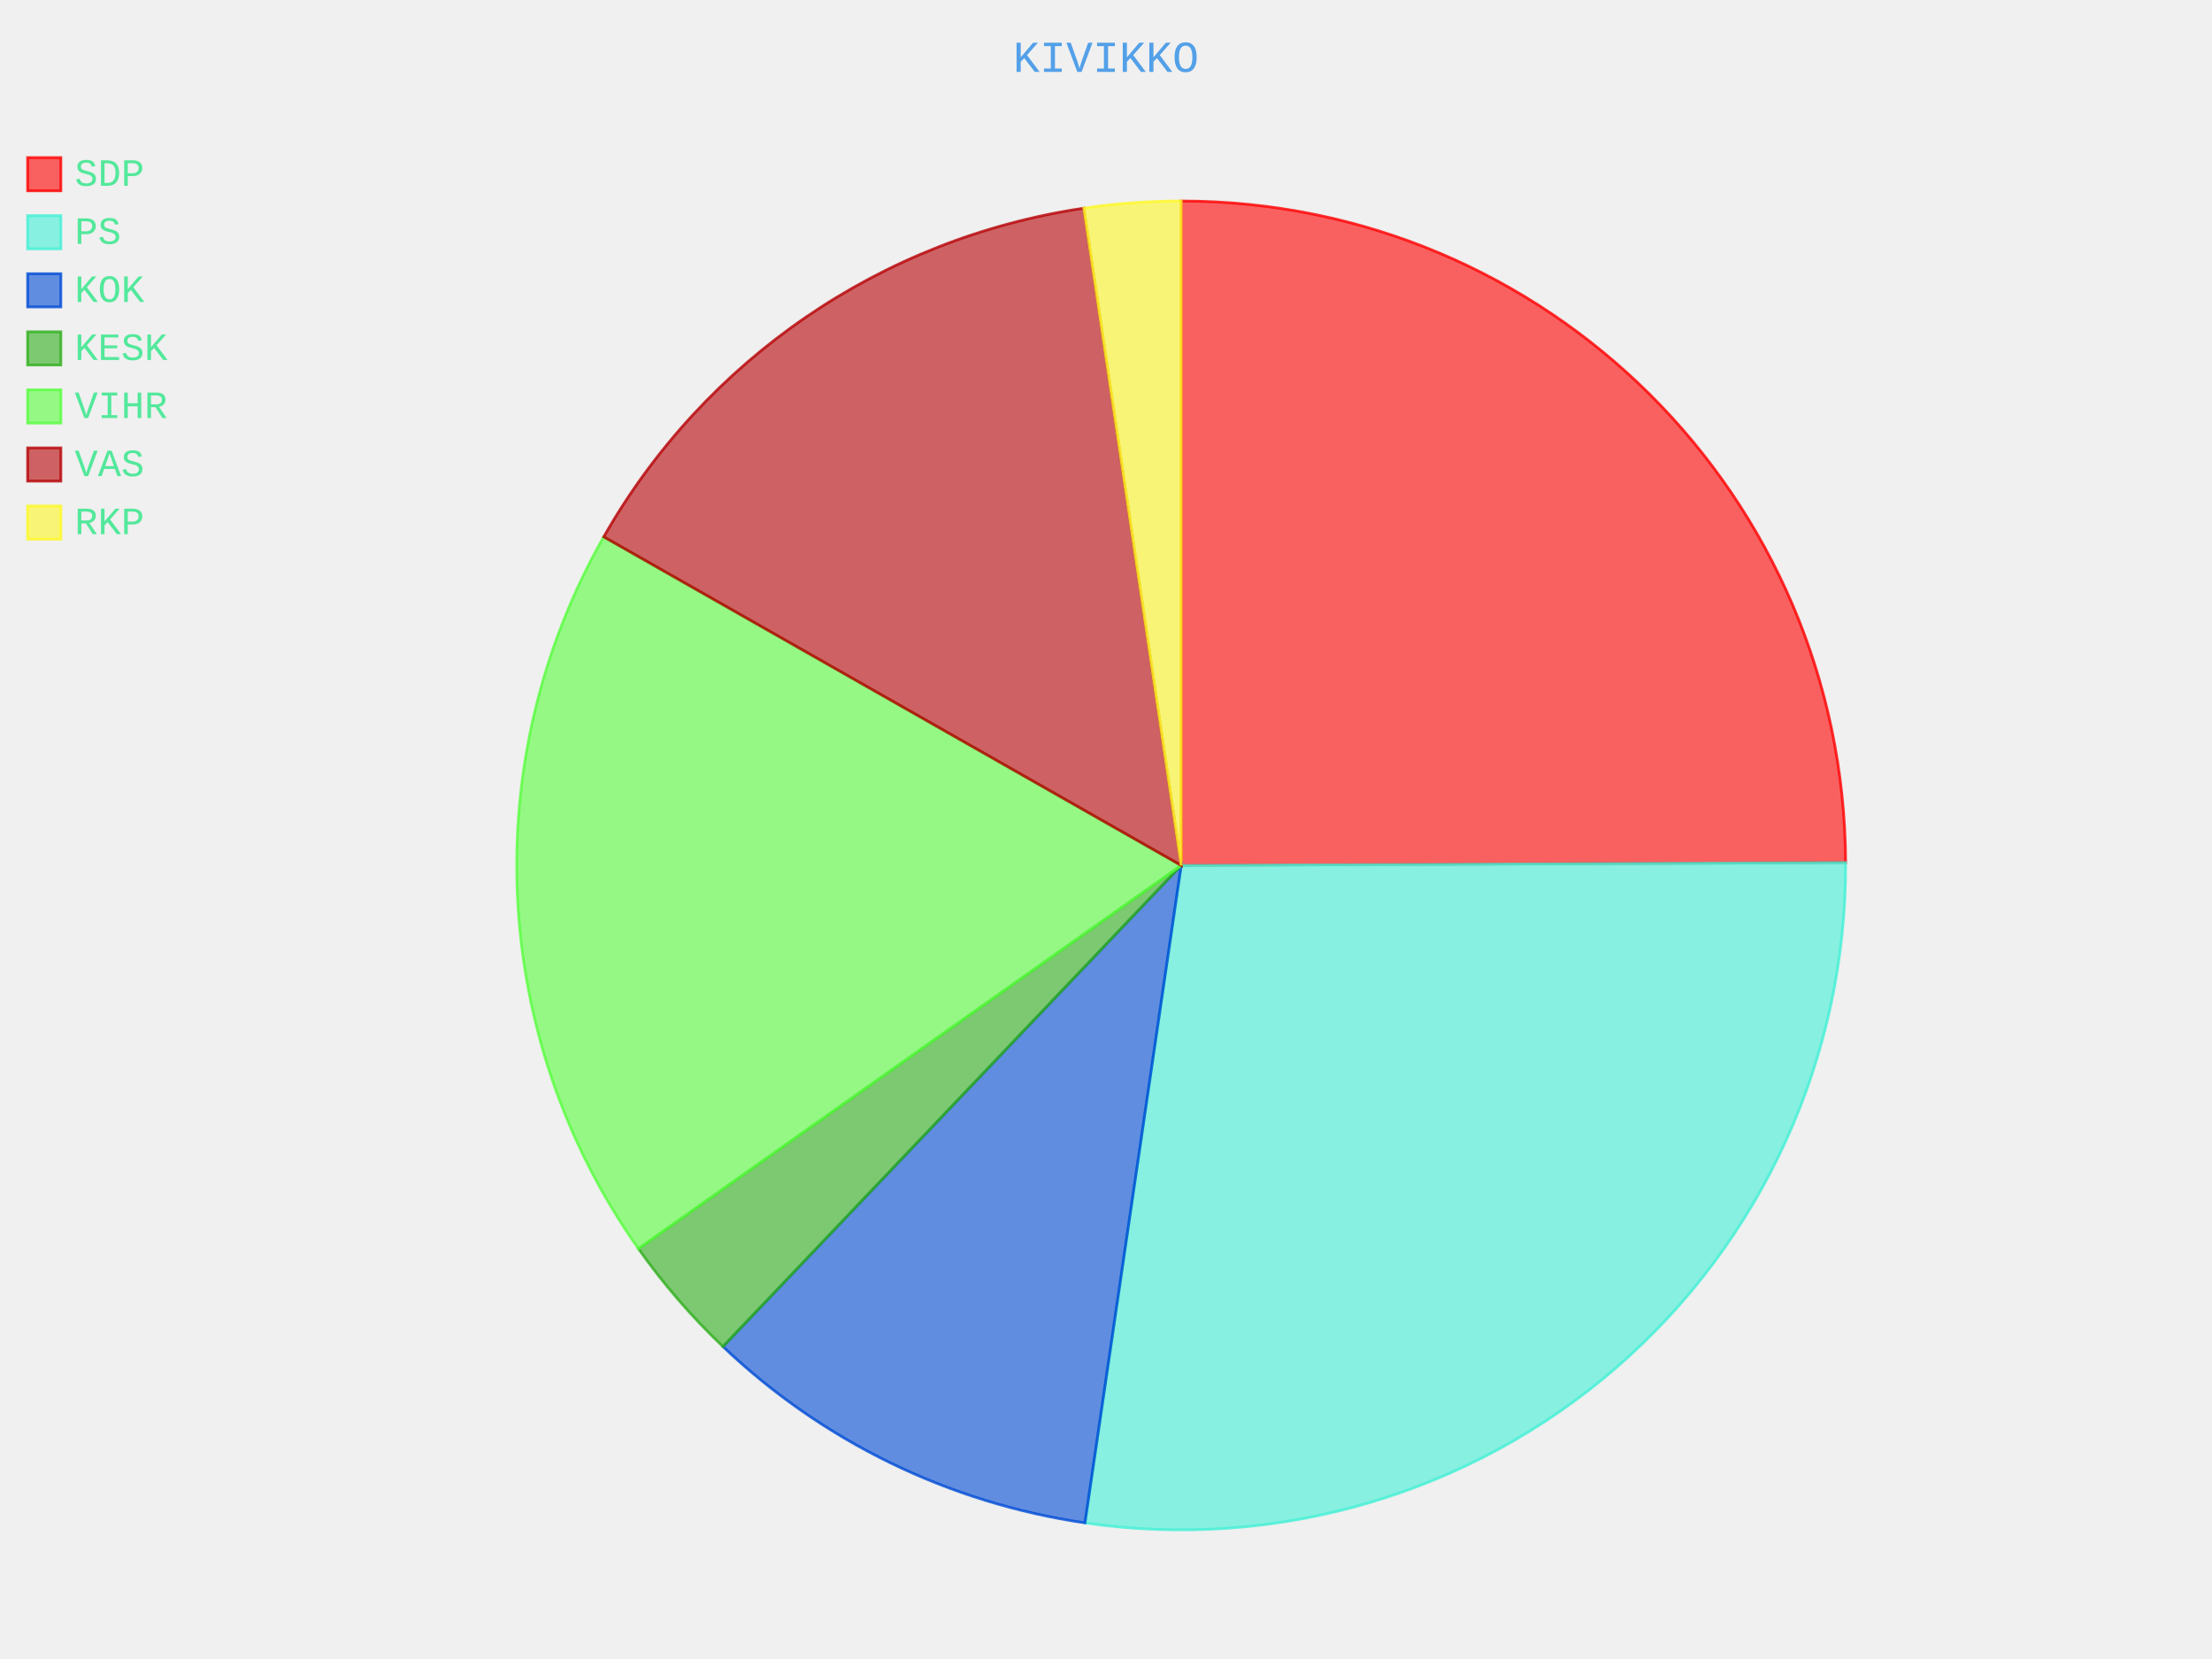
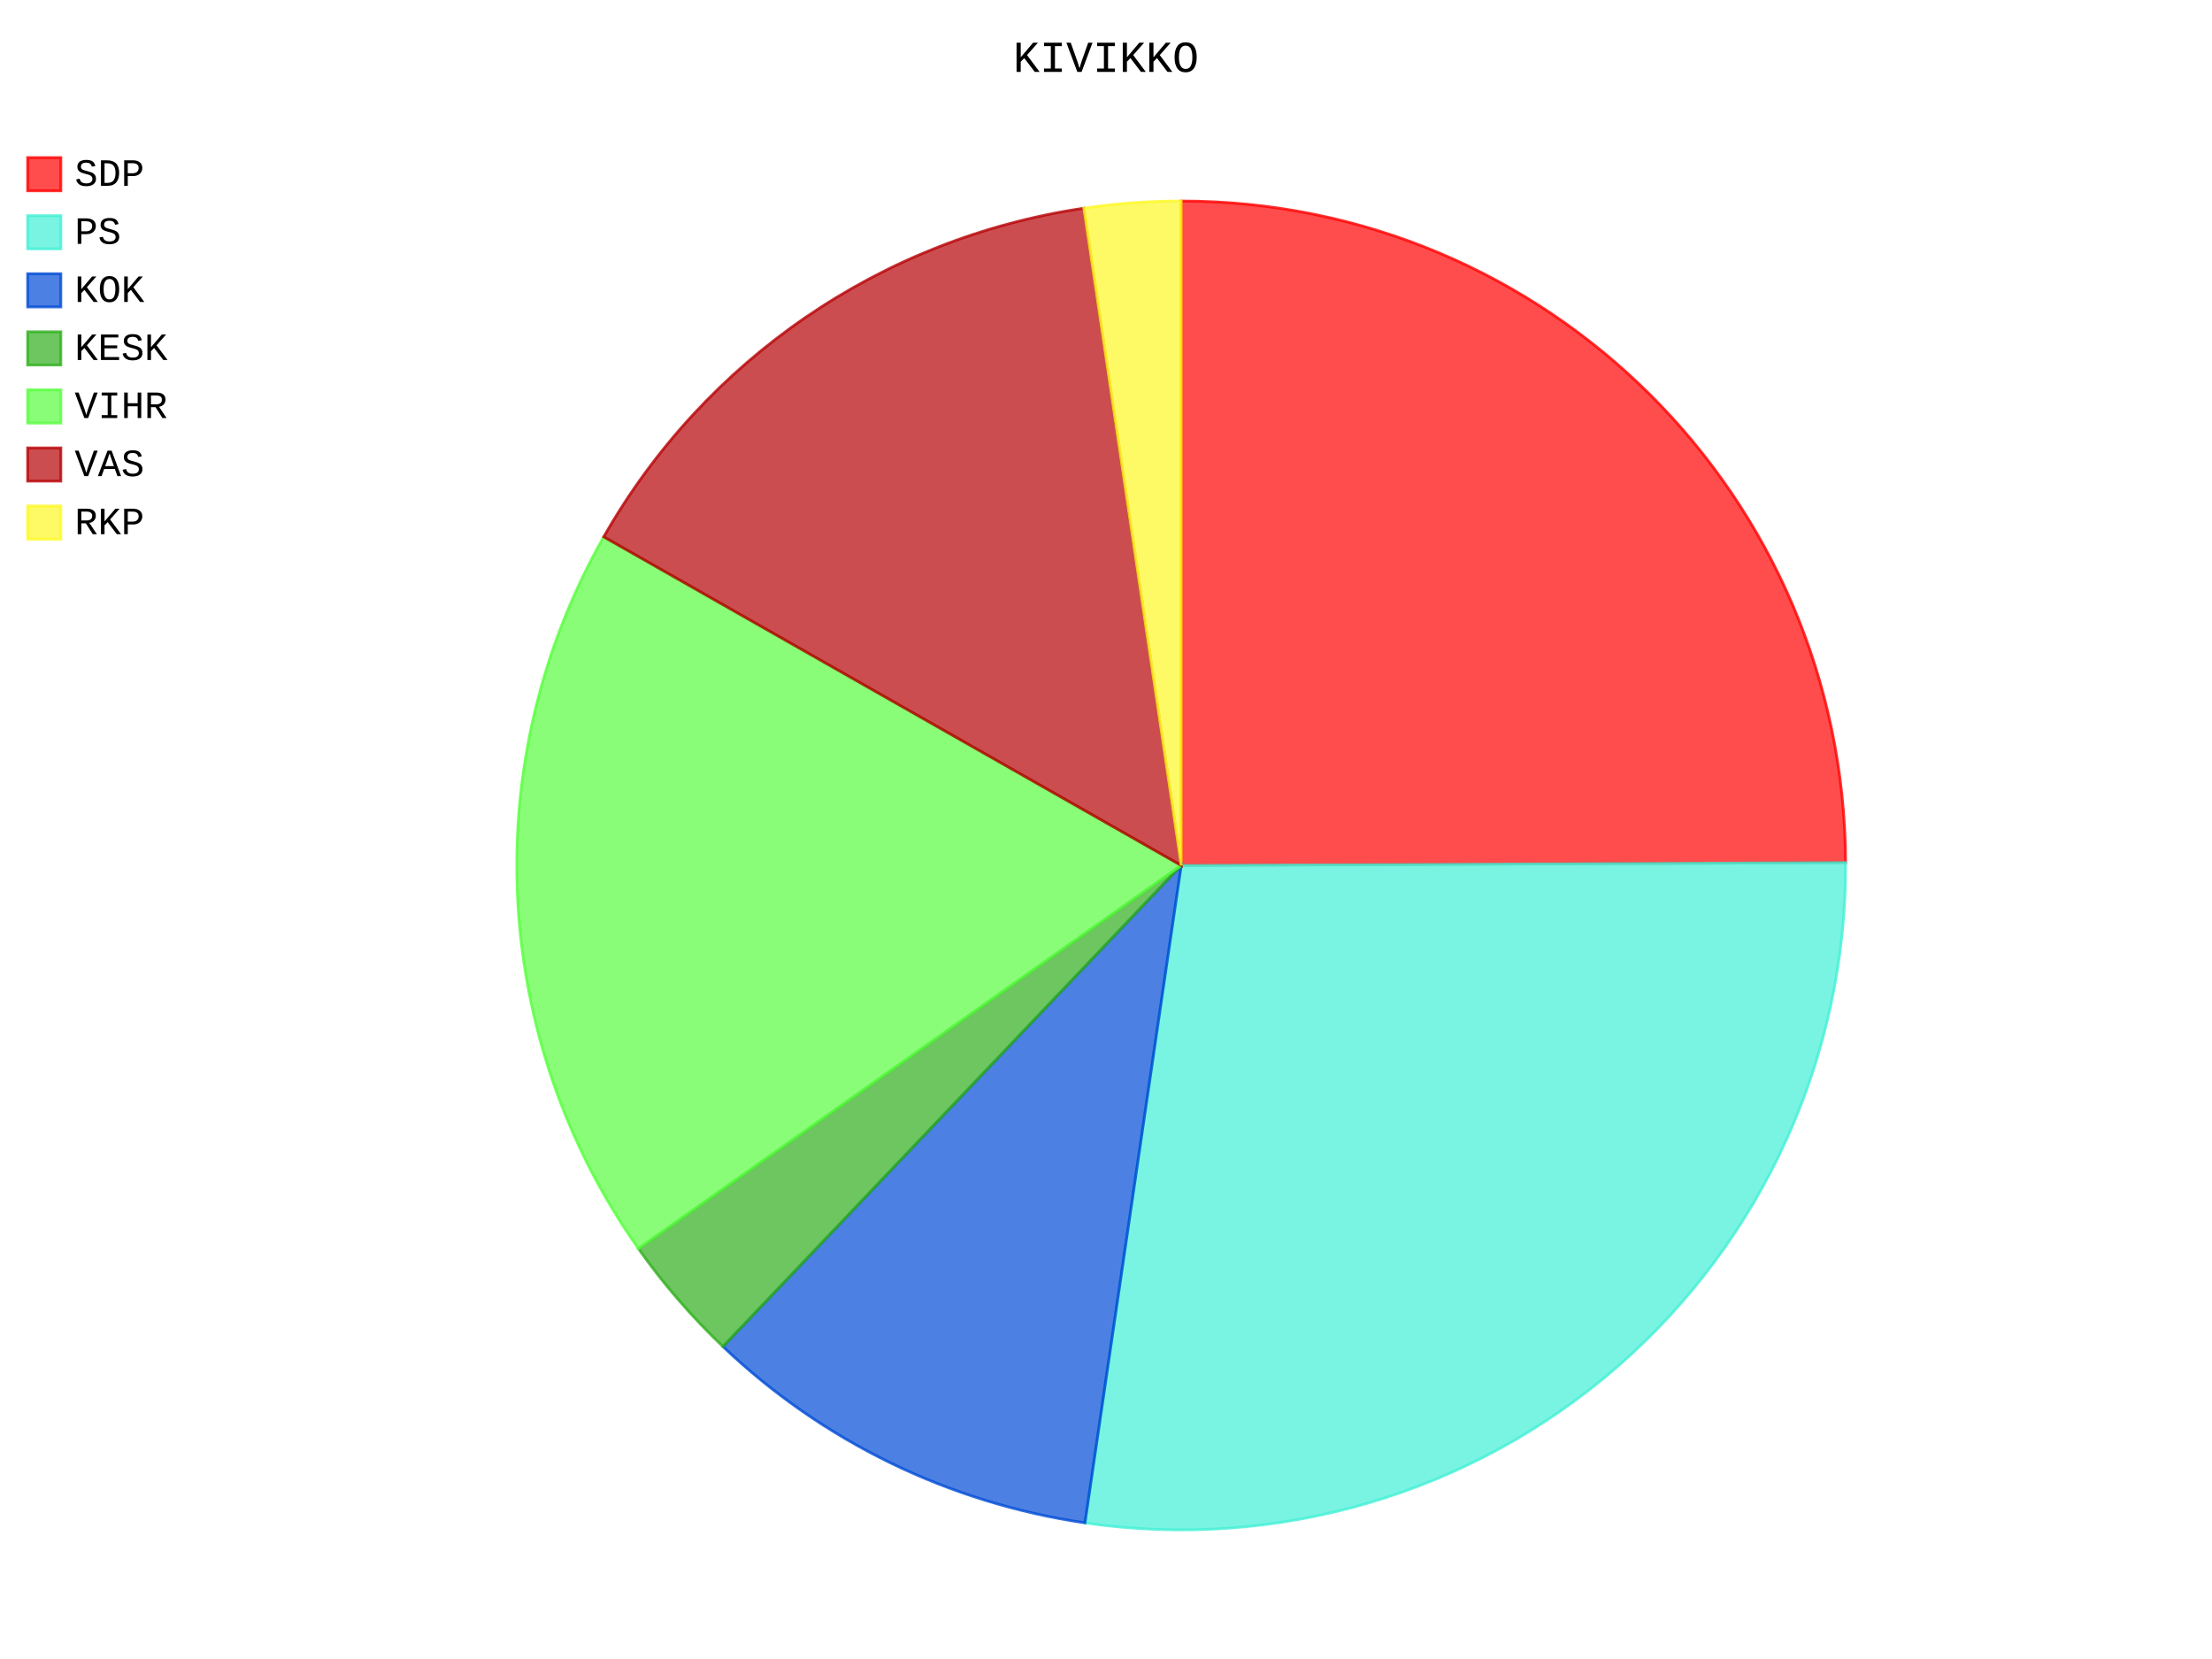
- <svg xmlns="http://www.w3.org/2000/svg" class="pygal-chart" id="chart-32a5e997-0b7a-4ba2-9446-65523509467c" viewBox="0 0 800 600">
+ <svg xmlns="http://www.w3.org/2000/svg" class="pygal-chart" id="chart-f1807fad-0d1b-4c3e-9527-190d974db20e" viewBox="0 0 800 600">
  <defs>
-     <style type="text/css">#chart-32a5e997-0b7a-4ba2-9446-65523509467c{-webkit-user-select:none;-webkit-font-smoothing:antialiased;font-family:Consolas,"Liberation Mono",Menlo,Courier,monospace}#chart-32a5e997-0b7a-4ba2-9446-65523509467c .title{font-family:Consolas,"Liberation Mono",Menlo,Courier,monospace;font-size:16px}#chart-32a5e997-0b7a-4ba2-9446-65523509467c .legends .legend text{font-family:Consolas,"Liberation Mono",Menlo,Courier,monospace;font-size:14px}#chart-32a5e997-0b7a-4ba2-9446-65523509467c .axis text{font-family:Consolas,"Liberation Mono",Menlo,Courier,monospace;font-size:10px}#chart-32a5e997-0b7a-4ba2-9446-65523509467c .axis text.major{font-family:Consolas,"Liberation Mono",Menlo,Courier,monospace;font-size:10px}#chart-32a5e997-0b7a-4ba2-9446-65523509467c .text-overlay text.value{font-family:Consolas,"Liberation Mono",Menlo,Courier,monospace;font-size:16px}#chart-32a5e997-0b7a-4ba2-9446-65523509467c .text-overlay text.label{font-family:Consolas,"Liberation Mono",Menlo,Courier,monospace;font-size:10px}#chart-32a5e997-0b7a-4ba2-9446-65523509467c .tooltip{font-family:Consolas,"Liberation Mono",Menlo,Courier,monospace;font-size:14px}#chart-32a5e997-0b7a-4ba2-9446-65523509467c text.no_data{font-family:Consolas,"Liberation Mono",Menlo,Courier,monospace;font-size:64px}
- #chart-32a5e997-0b7a-4ba2-9446-65523509467c{background-color:transparent}#chart-32a5e997-0b7a-4ba2-9446-65523509467c path,#chart-32a5e997-0b7a-4ba2-9446-65523509467c line,#chart-32a5e997-0b7a-4ba2-9446-65523509467c rect,#chart-32a5e997-0b7a-4ba2-9446-65523509467c circle{-webkit-transition:1000ms ease-in;-moz-transition:1000ms ease-in;transition:1000ms ease-in}#chart-32a5e997-0b7a-4ba2-9446-65523509467c .graph &gt; .background{fill:transparent}#chart-32a5e997-0b7a-4ba2-9446-65523509467c .plot &gt; .background{fill:transparent}#chart-32a5e997-0b7a-4ba2-9446-65523509467c .graph{fill:#53E89B}#chart-32a5e997-0b7a-4ba2-9446-65523509467c text.no_data{fill:#53A0E8}#chart-32a5e997-0b7a-4ba2-9446-65523509467c .title{fill:#53A0E8}#chart-32a5e997-0b7a-4ba2-9446-65523509467c .legends .legend text{fill:#53E89B}#chart-32a5e997-0b7a-4ba2-9446-65523509467c .legends .legend:hover text{fill:#53A0E8}#chart-32a5e997-0b7a-4ba2-9446-65523509467c .axis .line{stroke:#53A0E8}#chart-32a5e997-0b7a-4ba2-9446-65523509467c .axis .guide.line{stroke:#630C0D}#chart-32a5e997-0b7a-4ba2-9446-65523509467c .axis .major.line{stroke:#53E89B}#chart-32a5e997-0b7a-4ba2-9446-65523509467c .axis text.major{fill:#53A0E8}#chart-32a5e997-0b7a-4ba2-9446-65523509467c .axis.y .guides:hover .guide.line,#chart-32a5e997-0b7a-4ba2-9446-65523509467c .line-graph .axis.x .guides:hover .guide.line,#chart-32a5e997-0b7a-4ba2-9446-65523509467c .stackedline-graph .axis.x .guides:hover .guide.line,#chart-32a5e997-0b7a-4ba2-9446-65523509467c .xy-graph .axis.x .guides:hover .guide.line{stroke:#53A0E8}#chart-32a5e997-0b7a-4ba2-9446-65523509467c .axis .guides:hover text{fill:#53A0E8}#chart-32a5e997-0b7a-4ba2-9446-65523509467c .reactive{fill-opacity:.6;stroke-opacity:.8}#chart-32a5e997-0b7a-4ba2-9446-65523509467c .ci{stroke:#53E89B}#chart-32a5e997-0b7a-4ba2-9446-65523509467c .reactive.active,#chart-32a5e997-0b7a-4ba2-9446-65523509467c .active .reactive{fill-opacity:.9;stroke-opacity:.9;stroke-width:4}#chart-32a5e997-0b7a-4ba2-9446-65523509467c .ci .reactive.active{stroke-width:1.5}#chart-32a5e997-0b7a-4ba2-9446-65523509467c .series text{fill:#53A0E8}#chart-32a5e997-0b7a-4ba2-9446-65523509467c .tooltip rect{fill:transparent;stroke:#53A0E8;-webkit-transition:opacity 1000ms ease-in;-moz-transition:opacity 1000ms ease-in;transition:opacity 1000ms ease-in}#chart-32a5e997-0b7a-4ba2-9446-65523509467c .tooltip .label{fill:#53E89B}#chart-32a5e997-0b7a-4ba2-9446-65523509467c .tooltip .label{fill:#53E89B}#chart-32a5e997-0b7a-4ba2-9446-65523509467c .tooltip .legend{font-size:.8em;fill:#630C0D}#chart-32a5e997-0b7a-4ba2-9446-65523509467c .tooltip .x_label{font-size:.6em;fill:#53A0E8}#chart-32a5e997-0b7a-4ba2-9446-65523509467c .tooltip .xlink{font-size:.5em;text-decoration:underline}#chart-32a5e997-0b7a-4ba2-9446-65523509467c .tooltip .value{font-size:1.5em}#chart-32a5e997-0b7a-4ba2-9446-65523509467c .bound{font-size:.5em}#chart-32a5e997-0b7a-4ba2-9446-65523509467c .max-value{font-size:.75em;fill:#630C0D}#chart-32a5e997-0b7a-4ba2-9446-65523509467c .map-element{fill:transparent;stroke:#630C0D !important}#chart-32a5e997-0b7a-4ba2-9446-65523509467c .map-element .reactive{fill-opacity:inherit;stroke-opacity:inherit}#chart-32a5e997-0b7a-4ba2-9446-65523509467c .color-0,#chart-32a5e997-0b7a-4ba2-9446-65523509467c .color-0 a:visited{stroke:#ff0000;fill:#ff0000}#chart-32a5e997-0b7a-4ba2-9446-65523509467c .color-1,#chart-32a5e997-0b7a-4ba2-9446-65523509467c .color-1 a:visited{stroke:#42f0d6;fill:#42f0d6}#chart-32a5e997-0b7a-4ba2-9446-65523509467c .color-2,#chart-32a5e997-0b7a-4ba2-9446-65523509467c .color-2 a:visited{stroke:#004bd6;fill:#004bd6}#chart-32a5e997-0b7a-4ba2-9446-65523509467c .color-3,#chart-32a5e997-0b7a-4ba2-9446-65523509467c .color-3 a:visited{stroke:#30af1d;fill:#30af1d}#chart-32a5e997-0b7a-4ba2-9446-65523509467c .color-4,#chart-32a5e997-0b7a-4ba2-9446-65523509467c .color-4 a:visited{stroke:#58fd3f;fill:#58fd3f}#chart-32a5e997-0b7a-4ba2-9446-65523509467c .color-5,#chart-32a5e997-0b7a-4ba2-9446-65523509467c .color-5 a:visited{stroke:#b60205;fill:#b60205}#chart-32a5e997-0b7a-4ba2-9446-65523509467c .color-6,#chart-32a5e997-0b7a-4ba2-9446-65523509467c .color-6 a:visited{stroke:#fdf926;fill:#fdf926}#chart-32a5e997-0b7a-4ba2-9446-65523509467c .text-overlay .color-0 text{fill:black}#chart-32a5e997-0b7a-4ba2-9446-65523509467c .text-overlay .color-1 text{fill:black}#chart-32a5e997-0b7a-4ba2-9446-65523509467c .text-overlay .color-2 text{fill:black}#chart-32a5e997-0b7a-4ba2-9446-65523509467c .text-overlay .color-3 text{fill:black}#chart-32a5e997-0b7a-4ba2-9446-65523509467c .text-overlay .color-4 text{fill:black}#chart-32a5e997-0b7a-4ba2-9446-65523509467c .text-overlay .color-5 text{fill:black}#chart-32a5e997-0b7a-4ba2-9446-65523509467c .text-overlay .color-6 text{fill:black}
- #chart-32a5e997-0b7a-4ba2-9446-65523509467c text.no_data{text-anchor:middle}#chart-32a5e997-0b7a-4ba2-9446-65523509467c .guide.line{fill:none}#chart-32a5e997-0b7a-4ba2-9446-65523509467c .centered{text-anchor:middle}#chart-32a5e997-0b7a-4ba2-9446-65523509467c .title{text-anchor:middle}#chart-32a5e997-0b7a-4ba2-9446-65523509467c .legends .legend text{fill-opacity:1}#chart-32a5e997-0b7a-4ba2-9446-65523509467c .axis.x text{text-anchor:middle}#chart-32a5e997-0b7a-4ba2-9446-65523509467c .axis.x:not(.web) text[transform]{text-anchor:start}#chart-32a5e997-0b7a-4ba2-9446-65523509467c .axis.x:not(.web) text[transform].backwards{text-anchor:end}#chart-32a5e997-0b7a-4ba2-9446-65523509467c .axis.y text{text-anchor:end}#chart-32a5e997-0b7a-4ba2-9446-65523509467c .axis.y text[transform].backwards{text-anchor:start}#chart-32a5e997-0b7a-4ba2-9446-65523509467c .axis.y2 text{text-anchor:start}#chart-32a5e997-0b7a-4ba2-9446-65523509467c .axis.y2 text[transform].backwards{text-anchor:end}#chart-32a5e997-0b7a-4ba2-9446-65523509467c .axis .guide.line{stroke-dasharray:4,4}#chart-32a5e997-0b7a-4ba2-9446-65523509467c .axis .major.guide.line{stroke-dasharray:6,6}#chart-32a5e997-0b7a-4ba2-9446-65523509467c .horizontal .axis.y .guide.line,#chart-32a5e997-0b7a-4ba2-9446-65523509467c .horizontal .axis.y2 .guide.line,#chart-32a5e997-0b7a-4ba2-9446-65523509467c .vertical .axis.x .guide.line{opacity:0}#chart-32a5e997-0b7a-4ba2-9446-65523509467c .horizontal .axis.always_show .guide.line,#chart-32a5e997-0b7a-4ba2-9446-65523509467c .vertical .axis.always_show .guide.line{opacity:1 !important}#chart-32a5e997-0b7a-4ba2-9446-65523509467c .axis.y .guides:hover .guide.line,#chart-32a5e997-0b7a-4ba2-9446-65523509467c .axis.y2 .guides:hover .guide.line,#chart-32a5e997-0b7a-4ba2-9446-65523509467c .axis.x .guides:hover .guide.line{opacity:1}#chart-32a5e997-0b7a-4ba2-9446-65523509467c .axis .guides:hover text{opacity:1}#chart-32a5e997-0b7a-4ba2-9446-65523509467c .nofill{fill:none}#chart-32a5e997-0b7a-4ba2-9446-65523509467c .subtle-fill{fill-opacity:.2}#chart-32a5e997-0b7a-4ba2-9446-65523509467c .dot{stroke-width:1px;fill-opacity:1}#chart-32a5e997-0b7a-4ba2-9446-65523509467c .dot.active{stroke-width:5px}#chart-32a5e997-0b7a-4ba2-9446-65523509467c .dot.negative{fill:transparent}#chart-32a5e997-0b7a-4ba2-9446-65523509467c text,#chart-32a5e997-0b7a-4ba2-9446-65523509467c tspan{stroke:none !important}#chart-32a5e997-0b7a-4ba2-9446-65523509467c .series text.active{opacity:1}#chart-32a5e997-0b7a-4ba2-9446-65523509467c .tooltip rect{fill-opacity:.95;stroke-width:.5}#chart-32a5e997-0b7a-4ba2-9446-65523509467c .tooltip text{fill-opacity:1}#chart-32a5e997-0b7a-4ba2-9446-65523509467c .showable{visibility:hidden}#chart-32a5e997-0b7a-4ba2-9446-65523509467c .showable.shown{visibility:visible}#chart-32a5e997-0b7a-4ba2-9446-65523509467c .gauge-background{fill:rgba(229,229,229,1);stroke:none}#chart-32a5e997-0b7a-4ba2-9446-65523509467c .bg-lines{stroke:transparent;stroke-width:2px}</style>
+     <style type="text/css">#chart-f1807fad-0d1b-4c3e-9527-190d974db20e{-webkit-user-select:none;-webkit-font-smoothing:antialiased;font-family:Consolas,"Liberation Mono",Menlo,Courier,monospace}#chart-f1807fad-0d1b-4c3e-9527-190d974db20e .title{font-family:Consolas,"Liberation Mono",Menlo,Courier,monospace;font-size:16px}#chart-f1807fad-0d1b-4c3e-9527-190d974db20e .legends .legend text{font-family:Consolas,"Liberation Mono",Menlo,Courier,monospace;font-size:14px}#chart-f1807fad-0d1b-4c3e-9527-190d974db20e .axis text{font-family:Consolas,"Liberation Mono",Menlo,Courier,monospace;font-size:10px}#chart-f1807fad-0d1b-4c3e-9527-190d974db20e .axis text.major{font-family:Consolas,"Liberation Mono",Menlo,Courier,monospace;font-size:10px}#chart-f1807fad-0d1b-4c3e-9527-190d974db20e .text-overlay text.value{font-family:Consolas,"Liberation Mono",Menlo,Courier,monospace;font-size:16px}#chart-f1807fad-0d1b-4c3e-9527-190d974db20e .text-overlay text.label{font-family:Consolas,"Liberation Mono",Menlo,Courier,monospace;font-size:10px}#chart-f1807fad-0d1b-4c3e-9527-190d974db20e .tooltip{font-family:Consolas,"Liberation Mono",Menlo,Courier,monospace;font-size:14px}#chart-f1807fad-0d1b-4c3e-9527-190d974db20e text.no_data{font-family:Consolas,"Liberation Mono",Menlo,Courier,monospace;font-size:64px}
+ #chart-f1807fad-0d1b-4c3e-9527-190d974db20e{background-color:#ffffff}#chart-f1807fad-0d1b-4c3e-9527-190d974db20e path,#chart-f1807fad-0d1b-4c3e-9527-190d974db20e line,#chart-f1807fad-0d1b-4c3e-9527-190d974db20e rect,#chart-f1807fad-0d1b-4c3e-9527-190d974db20e circle{-webkit-transition:300ms ease-in;-moz-transition:300ms ease-in;transition:300ms ease-in}#chart-f1807fad-0d1b-4c3e-9527-190d974db20e .graph &gt; .background{fill:#ffffff}#chart-f1807fad-0d1b-4c3e-9527-190d974db20e .plot &gt; .background{fill:#ffffff}#chart-f1807fad-0d1b-4c3e-9527-190d974db20e .graph{fill:#000000}#chart-f1807fad-0d1b-4c3e-9527-190d974db20e text.no_data{fill:#000000}#chart-f1807fad-0d1b-4c3e-9527-190d974db20e .title{fill:#000000}#chart-f1807fad-0d1b-4c3e-9527-190d974db20e .legends .legend text{fill:#000000}#chart-f1807fad-0d1b-4c3e-9527-190d974db20e .legends .legend:hover text{fill:#000000}#chart-f1807fad-0d1b-4c3e-9527-190d974db20e .axis .line{stroke:#000000}#chart-f1807fad-0d1b-4c3e-9527-190d974db20e .axis .guide.line{stroke:#000000}#chart-f1807fad-0d1b-4c3e-9527-190d974db20e .axis .major.line{stroke:#000000}#chart-f1807fad-0d1b-4c3e-9527-190d974db20e .axis text.major{fill:#000000}#chart-f1807fad-0d1b-4c3e-9527-190d974db20e .axis.y .guides:hover .guide.line,#chart-f1807fad-0d1b-4c3e-9527-190d974db20e .line-graph .axis.x .guides:hover .guide.line,#chart-f1807fad-0d1b-4c3e-9527-190d974db20e .stackedline-graph .axis.x .guides:hover .guide.line,#chart-f1807fad-0d1b-4c3e-9527-190d974db20e .xy-graph .axis.x .guides:hover .guide.line{stroke:#000000}#chart-f1807fad-0d1b-4c3e-9527-190d974db20e .axis .guides:hover text{fill:#000000}#chart-f1807fad-0d1b-4c3e-9527-190d974db20e .reactive{fill-opacity:.7;stroke-opacity:.8}#chart-f1807fad-0d1b-4c3e-9527-190d974db20e .ci{stroke:#000000}#chart-f1807fad-0d1b-4c3e-9527-190d974db20e .reactive.active,#chart-f1807fad-0d1b-4c3e-9527-190d974db20e .active .reactive{fill-opacity:.9;stroke-opacity:.9;stroke-width:4}#chart-f1807fad-0d1b-4c3e-9527-190d974db20e .ci .reactive.active{stroke-width:1.5}#chart-f1807fad-0d1b-4c3e-9527-190d974db20e .series text{fill:#000000}#chart-f1807fad-0d1b-4c3e-9527-190d974db20e .tooltip rect{fill:#ffffff;stroke:#000000;-webkit-transition:opacity 300ms ease-in;-moz-transition:opacity 300ms ease-in;transition:opacity 300ms ease-in}#chart-f1807fad-0d1b-4c3e-9527-190d974db20e .tooltip .label{fill:#000000}#chart-f1807fad-0d1b-4c3e-9527-190d974db20e .tooltip .label{fill:#000000}#chart-f1807fad-0d1b-4c3e-9527-190d974db20e .tooltip .legend{font-size:.8em;fill:#000000}#chart-f1807fad-0d1b-4c3e-9527-190d974db20e .tooltip .x_label{font-size:.6em;fill:#000000}#chart-f1807fad-0d1b-4c3e-9527-190d974db20e .tooltip .xlink{font-size:.5em;text-decoration:underline}#chart-f1807fad-0d1b-4c3e-9527-190d974db20e .tooltip .value{font-size:1.5em}#chart-f1807fad-0d1b-4c3e-9527-190d974db20e .bound{font-size:.5em}#chart-f1807fad-0d1b-4c3e-9527-190d974db20e .max-value{font-size:.75em;fill:#000000}#chart-f1807fad-0d1b-4c3e-9527-190d974db20e .map-element{fill:#ffffff;stroke:#000000 !important}#chart-f1807fad-0d1b-4c3e-9527-190d974db20e .map-element .reactive{fill-opacity:inherit;stroke-opacity:inherit}#chart-f1807fad-0d1b-4c3e-9527-190d974db20e .color-0,#chart-f1807fad-0d1b-4c3e-9527-190d974db20e .color-0 a:visited{stroke:#ff0000;fill:#ff0000}#chart-f1807fad-0d1b-4c3e-9527-190d974db20e .color-1,#chart-f1807fad-0d1b-4c3e-9527-190d974db20e .color-1 a:visited{stroke:#42f0d6;fill:#42f0d6}#chart-f1807fad-0d1b-4c3e-9527-190d974db20e .color-2,#chart-f1807fad-0d1b-4c3e-9527-190d974db20e .color-2 a:visited{stroke:#004bd6;fill:#004bd6}#chart-f1807fad-0d1b-4c3e-9527-190d974db20e .color-3,#chart-f1807fad-0d1b-4c3e-9527-190d974db20e .color-3 a:visited{stroke:#30af1d;fill:#30af1d}#chart-f1807fad-0d1b-4c3e-9527-190d974db20e .color-4,#chart-f1807fad-0d1b-4c3e-9527-190d974db20e .color-4 a:visited{stroke:#58fd3f;fill:#58fd3f}#chart-f1807fad-0d1b-4c3e-9527-190d974db20e .color-5,#chart-f1807fad-0d1b-4c3e-9527-190d974db20e .color-5 a:visited{stroke:#b60205;fill:#b60205}#chart-f1807fad-0d1b-4c3e-9527-190d974db20e .color-6,#chart-f1807fad-0d1b-4c3e-9527-190d974db20e .color-6 a:visited{stroke:#fdf926;fill:#fdf926}#chart-f1807fad-0d1b-4c3e-9527-190d974db20e .text-overlay .color-0 text{fill:black}#chart-f1807fad-0d1b-4c3e-9527-190d974db20e .text-overlay .color-1 text{fill:black}#chart-f1807fad-0d1b-4c3e-9527-190d974db20e .text-overlay .color-2 text{fill:black}#chart-f1807fad-0d1b-4c3e-9527-190d974db20e .text-overlay .color-3 text{fill:black}#chart-f1807fad-0d1b-4c3e-9527-190d974db20e .text-overlay .color-4 text{fill:black}#chart-f1807fad-0d1b-4c3e-9527-190d974db20e .text-overlay .color-5 text{fill:black}#chart-f1807fad-0d1b-4c3e-9527-190d974db20e .text-overlay .color-6 text{fill:black}
+ #chart-f1807fad-0d1b-4c3e-9527-190d974db20e text.no_data{text-anchor:middle}#chart-f1807fad-0d1b-4c3e-9527-190d974db20e .guide.line{fill:none}#chart-f1807fad-0d1b-4c3e-9527-190d974db20e .centered{text-anchor:middle}#chart-f1807fad-0d1b-4c3e-9527-190d974db20e .title{text-anchor:middle}#chart-f1807fad-0d1b-4c3e-9527-190d974db20e .legends .legend text{fill-opacity:1}#chart-f1807fad-0d1b-4c3e-9527-190d974db20e .axis.x text{text-anchor:middle}#chart-f1807fad-0d1b-4c3e-9527-190d974db20e .axis.x:not(.web) text[transform]{text-anchor:start}#chart-f1807fad-0d1b-4c3e-9527-190d974db20e .axis.x:not(.web) text[transform].backwards{text-anchor:end}#chart-f1807fad-0d1b-4c3e-9527-190d974db20e .axis.y text{text-anchor:end}#chart-f1807fad-0d1b-4c3e-9527-190d974db20e .axis.y text[transform].backwards{text-anchor:start}#chart-f1807fad-0d1b-4c3e-9527-190d974db20e .axis.y2 text{text-anchor:start}#chart-f1807fad-0d1b-4c3e-9527-190d974db20e .axis.y2 text[transform].backwards{text-anchor:end}#chart-f1807fad-0d1b-4c3e-9527-190d974db20e .axis .guide.line{stroke-dasharray:4,4}#chart-f1807fad-0d1b-4c3e-9527-190d974db20e .axis .major.guide.line{stroke-dasharray:6,6}#chart-f1807fad-0d1b-4c3e-9527-190d974db20e .horizontal .axis.y .guide.line,#chart-f1807fad-0d1b-4c3e-9527-190d974db20e .horizontal .axis.y2 .guide.line,#chart-f1807fad-0d1b-4c3e-9527-190d974db20e .vertical .axis.x .guide.line{opacity:0}#chart-f1807fad-0d1b-4c3e-9527-190d974db20e .horizontal .axis.always_show .guide.line,#chart-f1807fad-0d1b-4c3e-9527-190d974db20e .vertical .axis.always_show .guide.line{opacity:1 !important}#chart-f1807fad-0d1b-4c3e-9527-190d974db20e .axis.y .guides:hover .guide.line,#chart-f1807fad-0d1b-4c3e-9527-190d974db20e .axis.y2 .guides:hover .guide.line,#chart-f1807fad-0d1b-4c3e-9527-190d974db20e .axis.x .guides:hover .guide.line{opacity:1}#chart-f1807fad-0d1b-4c3e-9527-190d974db20e .axis .guides:hover text{opacity:1}#chart-f1807fad-0d1b-4c3e-9527-190d974db20e .nofill{fill:none}#chart-f1807fad-0d1b-4c3e-9527-190d974db20e .subtle-fill{fill-opacity:.2}#chart-f1807fad-0d1b-4c3e-9527-190d974db20e .dot{stroke-width:1px;fill-opacity:1}#chart-f1807fad-0d1b-4c3e-9527-190d974db20e .dot.active{stroke-width:5px}#chart-f1807fad-0d1b-4c3e-9527-190d974db20e .dot.negative{fill:transparent}#chart-f1807fad-0d1b-4c3e-9527-190d974db20e text,#chart-f1807fad-0d1b-4c3e-9527-190d974db20e tspan{stroke:none !important}#chart-f1807fad-0d1b-4c3e-9527-190d974db20e .series text.active{opacity:1}#chart-f1807fad-0d1b-4c3e-9527-190d974db20e .tooltip rect{fill-opacity:.95;stroke-width:.5}#chart-f1807fad-0d1b-4c3e-9527-190d974db20e .tooltip text{fill-opacity:1}#chart-f1807fad-0d1b-4c3e-9527-190d974db20e .showable{visibility:hidden}#chart-f1807fad-0d1b-4c3e-9527-190d974db20e .showable.shown{visibility:visible}#chart-f1807fad-0d1b-4c3e-9527-190d974db20e .gauge-background{fill:rgba(229,229,229,1);stroke:none}#chart-f1807fad-0d1b-4c3e-9527-190d974db20e .bg-lines{stroke:#ffffff;stroke-width:2px}</style>
  </defs>
  <g class="graph pie-graph vertical">
    <rect class="background" height="600" width="800" x="0" y="0" />
    <g class="plot" transform="translate(75, 46)">
      <rect class="background" height="534" width="704.4" x="0" y="0" />
      <g class="series serie-0 color-0">
        <g class="slices">
          <g class="slice">
            <path class="slice reactive tooltip-trigger" d="M352.2 26.7 A240.3 240.3 0 0 1 592.498 265.973 L352.2 267 A0 0 0 0 0 352.2 267 z" />
          </g>
        </g>
      </g>
      <g class="series serie-1 color-1">
        <g class="slices">
          <g class="slice">
            <path class="slice reactive tooltip-trigger" d="M592.498 265.973 A240.3 240.3 0 0 1 317.392 504.766 L352.2 267 A0 0 0 0 0 352.2 267 z" />
          </g>
        </g>
      </g>
      <g class="series serie-2 color-2">
        <g class="slices">
          <g class="slice">
            <path class="slice reactive tooltip-trigger" d="M317.392 504.766 A240.3 240.3 0 0 1 186.473 441.008 L352.2 267 A0 0 0 0 0 352.2 267 z" />
          </g>
        </g>
      </g>
      <g class="series serie-3 color-3">
        <g class="slices">
          <g class="slice">
            <path class="slice reactive tooltip-trigger" d="M186.473 441.008 A240.3 240.3 0 0 1 155.903 405.605 L352.2 267 A0 0 0 0 0 352.2 267 z" />
          </g>
        </g>
      </g>
      <g class="series serie-4 color-4">
        <g class="slices">
          <g class="slice">
            <path class="slice reactive tooltip-trigger" d="M155.903 405.605 A240.3 240.3 0 0 1 143.345 148.157 L352.2 267 A0 0 0 0 0 352.2 267 z" />
          </g>
        </g>
      </g>
      <g class="series serie-5 color-5">
        <g class="slices">
          <g class="slice">
            <path class="slice reactive tooltip-trigger" d="M143.345 148.157 A240.3 240.3 0 0 1 316.985 29.294 L352.2 267 A0 0 0 0 0 352.2 267 z" />
          </g>
        </g>
      </g>
      <g class="series serie-6 color-6">
        <g class="slices">
          <g class="slice">
            <path class="slice reactive tooltip-trigger" d="M316.985 29.294 A240.3 240.3 0 0 1 352.2 26.7 L352.2 267 A0 0 0 0 0 352.2 267 z" />
          </g>
        </g>
      </g>
    </g>
    <g class="titles">
      <text class="title plot_title" x="400.0" y="26">KIVIKKO</text>
    </g>
    <g class="plot overlay" transform="translate(75, 46)">
      <g class="series serie-0 color-0" />
      <g class="series serie-1 color-1" />
      <g class="series serie-2 color-2" />
      <g class="series serie-3 color-3" />
      <g class="series serie-4 color-4" />
      <g class="series serie-5 color-5" />
      <g class="series serie-6 color-6" />
    </g>
    <g class="plot text-overlay" transform="translate(75, 46)">
      <g class="series serie-0 color-0" />
      <g class="series serie-1 color-1" />
      <g class="series serie-2 color-2" />
      <g class="series serie-3 color-3" />
      <g class="series serie-4 color-4" />
      <g class="series serie-5 color-5" />
      <g class="series serie-6 color-6" />
    </g>
    <g class="plot tooltip-overlay" transform="translate(75, 46)">
      <g class="tooltip" style="opacity: 0" transform="translate(0 0)">
        <rect class="tooltip-box" height="0" rx="0" ry="0" width="0" />
        <g class="text" />
      </g>
    </g>
    <g class="legends" transform="translate(10, 56)">
      <g class="legend reactive activate-serie" id="activate-serie-0">
        <rect class="color-0 reactive" height="12" width="12" x="0.0" y="1.0" />
        <text x="17.0" y="11.2">SDP</text>
      </g>
      <g class="legend reactive activate-serie" id="activate-serie-1">
        <rect class="color-1 reactive" height="12" width="12" x="0.0" y="22.0" />
        <text x="17.0" y="32.2">PS</text>
      </g>
      <g class="legend reactive activate-serie" id="activate-serie-2">
        <rect class="color-2 reactive" height="12" width="12" x="0.0" y="43.0" />
        <text x="17.0" y="53.2">KOK</text>
      </g>
      <g class="legend reactive activate-serie" id="activate-serie-3">
        <rect class="color-3 reactive" height="12" width="12" x="0.0" y="64.0" />
        <text x="17.0" y="74.2">KESK</text>
      </g>
      <g class="legend reactive activate-serie" id="activate-serie-4">
        <rect class="color-4 reactive" height="12" width="12" x="0.0" y="85.0" />
        <text x="17.0" y="95.2">VIHR</text>
      </g>
      <g class="legend reactive activate-serie" id="activate-serie-5">
        <rect class="color-5 reactive" height="12" width="12" x="0.0" y="106.0" />
        <text x="17.0" y="116.2">VAS</text>
      </g>
      <g class="legend reactive activate-serie" id="activate-serie-6">
        <rect class="color-6 reactive" height="12" width="12" x="0.0" y="127.0" />
        <text x="17.0" y="137.2">RKP</text>
      </g>
    </g>
    <g class="legends" transform="translate(790, 56)" />
  </g>
</svg>
